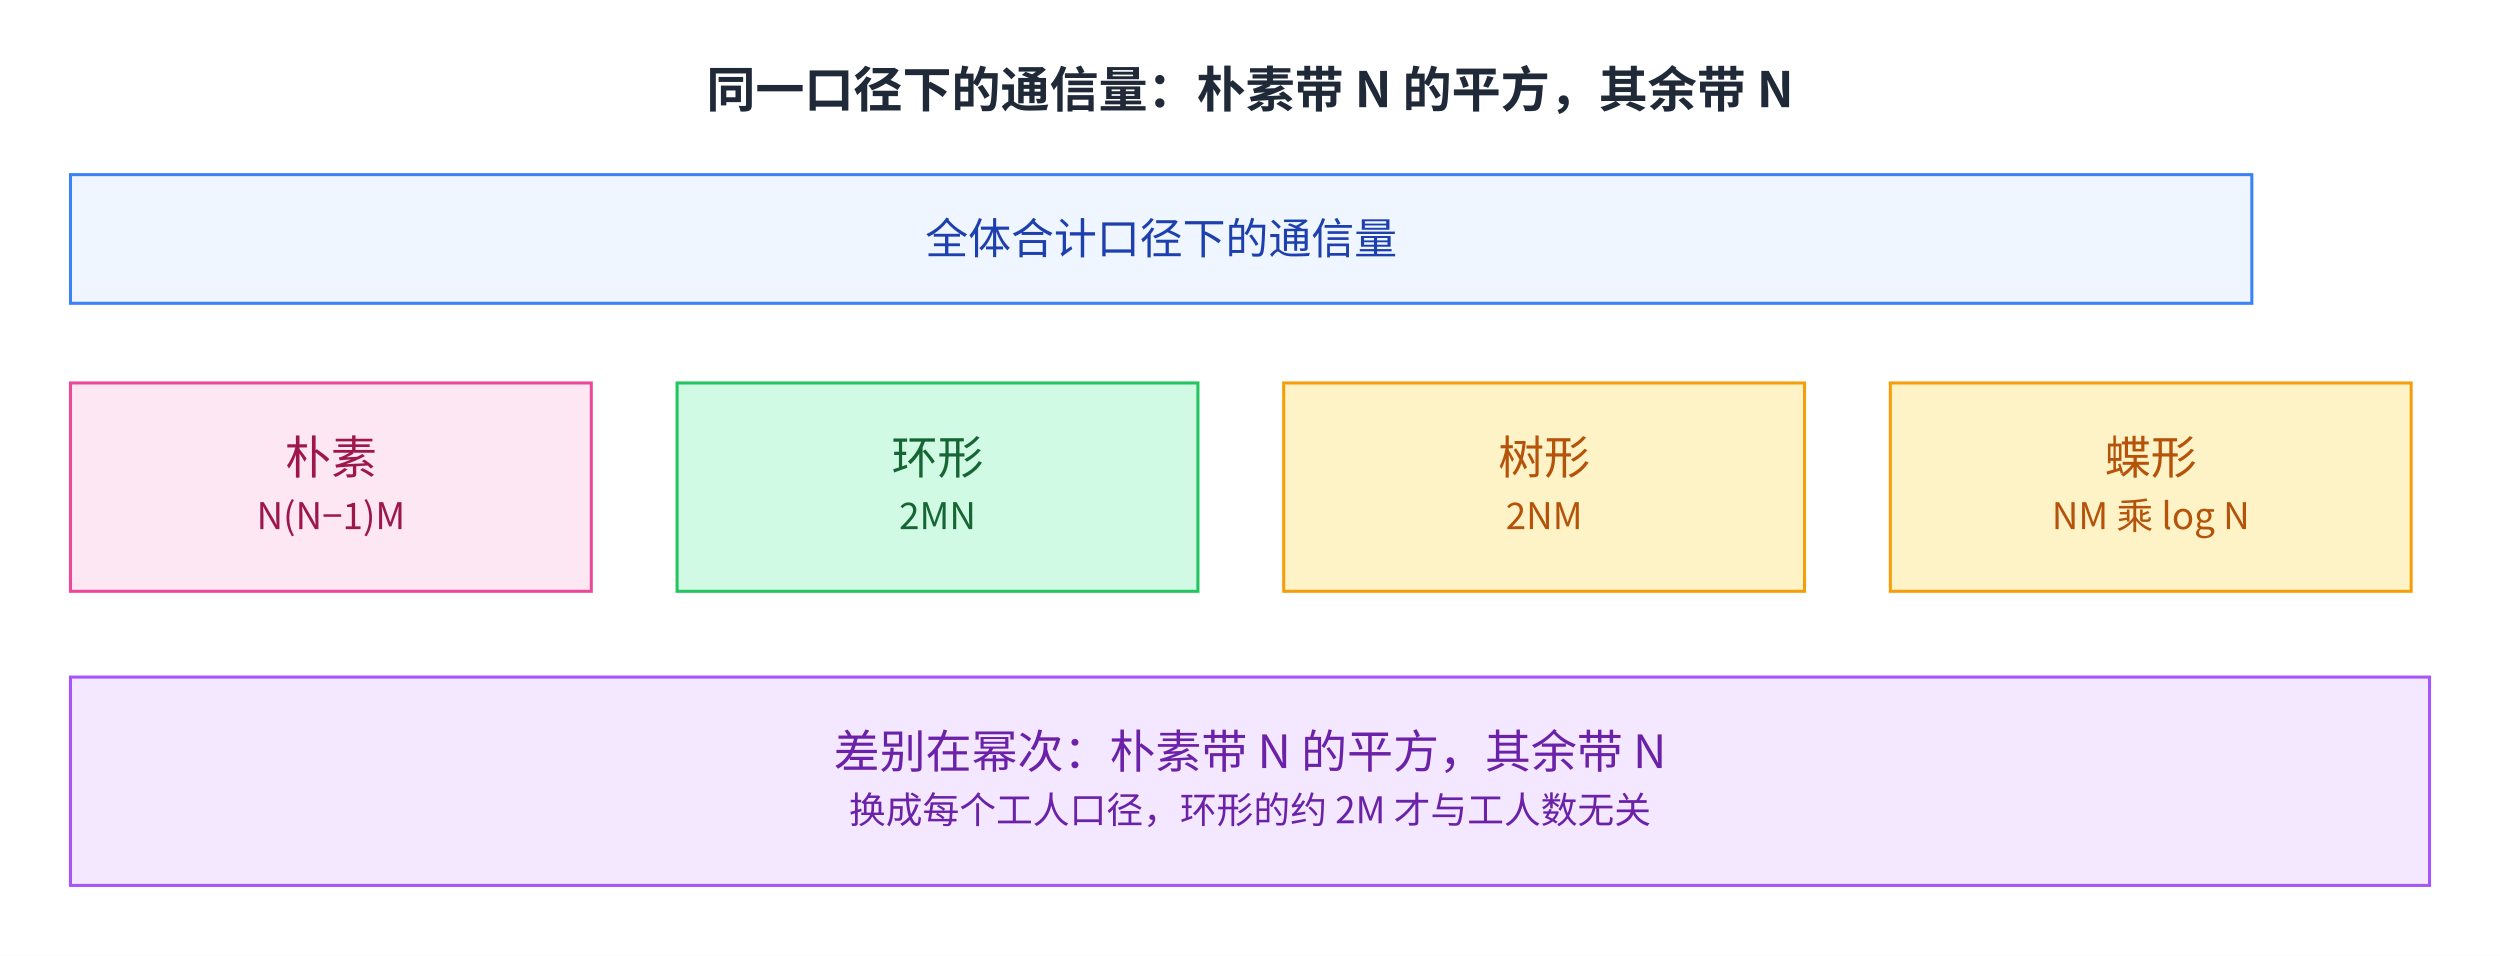
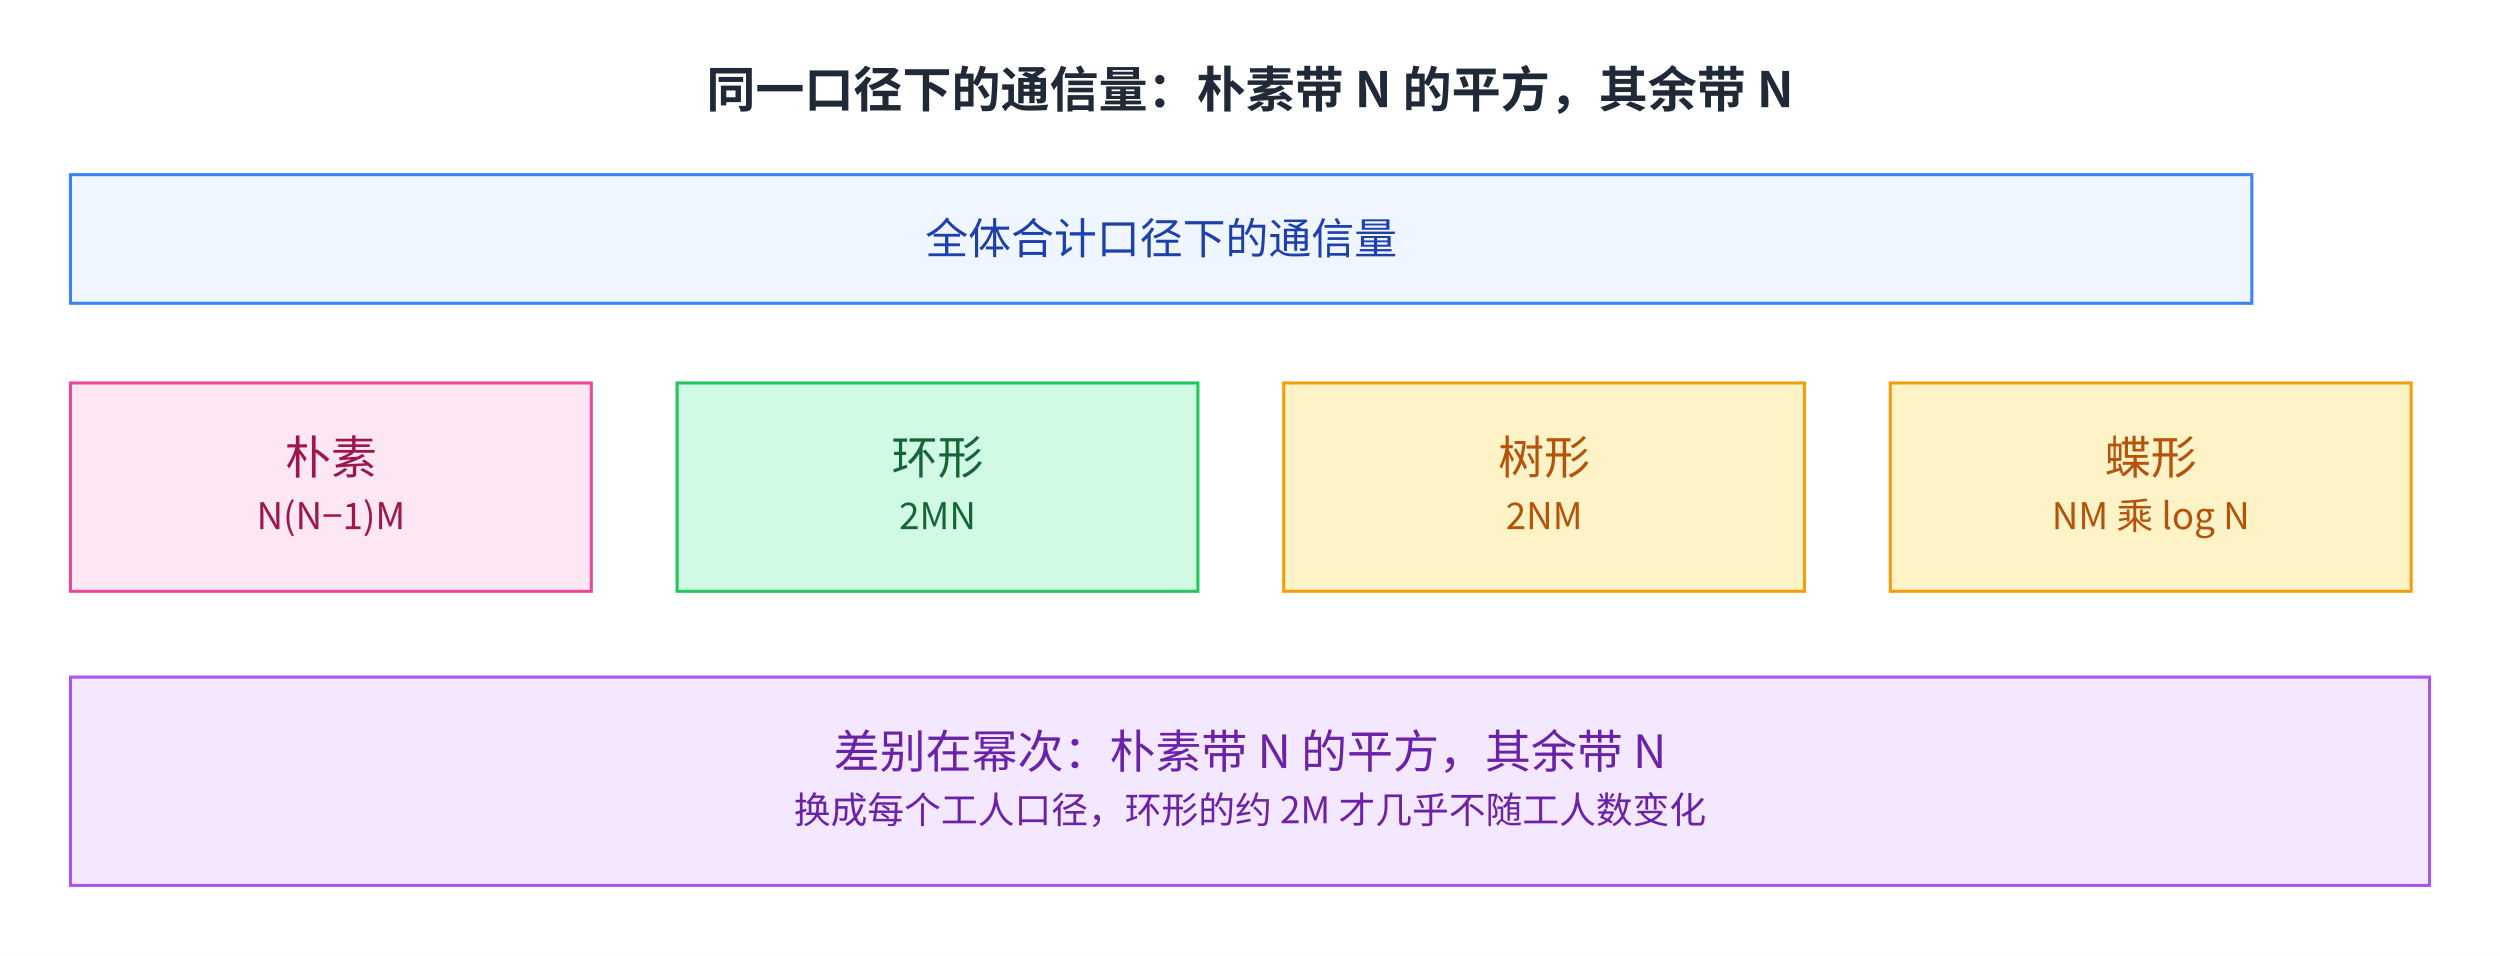
<svg xmlns="http://www.w3.org/2000/svg" viewBox="2 13.0 816 312.0" width="816" height="312.0" role="img" aria-labelledby="fig-ml-parallelization-1-10-title fig-ml-parallelization-1-10-desc">
  <defs>
    <style>
      text { font-family: 'PingFang SC', 'Microsoft YaHei', 'Noto Sans CJK SC', system-ui, sans-serif; }
    </style>
    <marker id="arrow" markerWidth="8" markerHeight="8" refX="2" refY="4" orient="auto" markerUnits="userSpaceOnUse">
      <path d="M0,0 L8,4 L0,8 L2,4 z" fill="#64748b" />
    </marker>
  </defs>
  <rect x="2" y="13.0" width="816" height="312.0" fill="#ffffff" />
  <text x="410.0" y="48" font-size="16" font-weight="600" fill="#1f2937" text-anchor="middle">同一口径下的通信量：朴素带 N 的平方，其余带 N</text>
  <rect x="25" y="70" width="712" height="42" fill="#eff6ff" stroke="#3b82f6" />
  <text x="381.0" y="95.9" font-size="14" fill="#1e40af" text-anchor="middle">全体合计口径下的通信量</text>
  <rect x="25" y="138" width="170" height="68" fill="#fce7f3" stroke="#ec4899" />
  <text x="110.0" y="167.7" font-size="15" fill="#9d174d" text-anchor="middle">朴素</text>
  <text x="110.0" y="185.7" font-size="12" fill="#9d174d" text-anchor="middle">N(N−1)M</text>
  <rect x="223" y="138" width="170" height="68" fill="#d1fae5" stroke="#22c55e" />
  <text x="308.0" y="167.7" font-size="15" fill="#166534" text-anchor="middle">环形</text>
  <text x="308.0" y="185.7" font-size="12" fill="#166534" text-anchor="middle">2MN</text>
  <rect x="421" y="138" width="170" height="68" fill="#fef3c7" stroke="#f59e0b" />
  <text x="506.0" y="167.7" font-size="15" fill="#b45309" text-anchor="middle">树形</text>
  <text x="506.0" y="185.7" font-size="12" fill="#b45309" text-anchor="middle">2NM</text>
  <rect x="619" y="138" width="170" height="68" fill="#fef3c7" stroke="#f59e0b" />
  <text x="704.0" y="167.7" font-size="15" fill="#b45309" text-anchor="middle">蝶形</text>
  <text x="704.0" y="185.7" font-size="12" fill="#b45309" text-anchor="middle">NM 乘 log N</text>
  <rect x="25" y="234" width="770" height="68" fill="#f3e8ff" stroke="#a855f7" />
  <text x="410.0" y="263.7" font-size="15" fill="#6b21a8" text-anchor="middle">差别在幂次：朴素带 N 的平方，其余带 N</text>
-   <text x="410.0" y="281.7" font-size="12" fill="#6b21a8" text-anchor="middle">换成每个工人口径，环形的约 2M 才与工人数无关</text>
+   <text x="410.0" y="281.7" font-size="12" fill="#6b21a8" text-anchor="middle">换成每个工人口径，环形的约 2M 才几乎不随工人数变化</text>
</svg>
